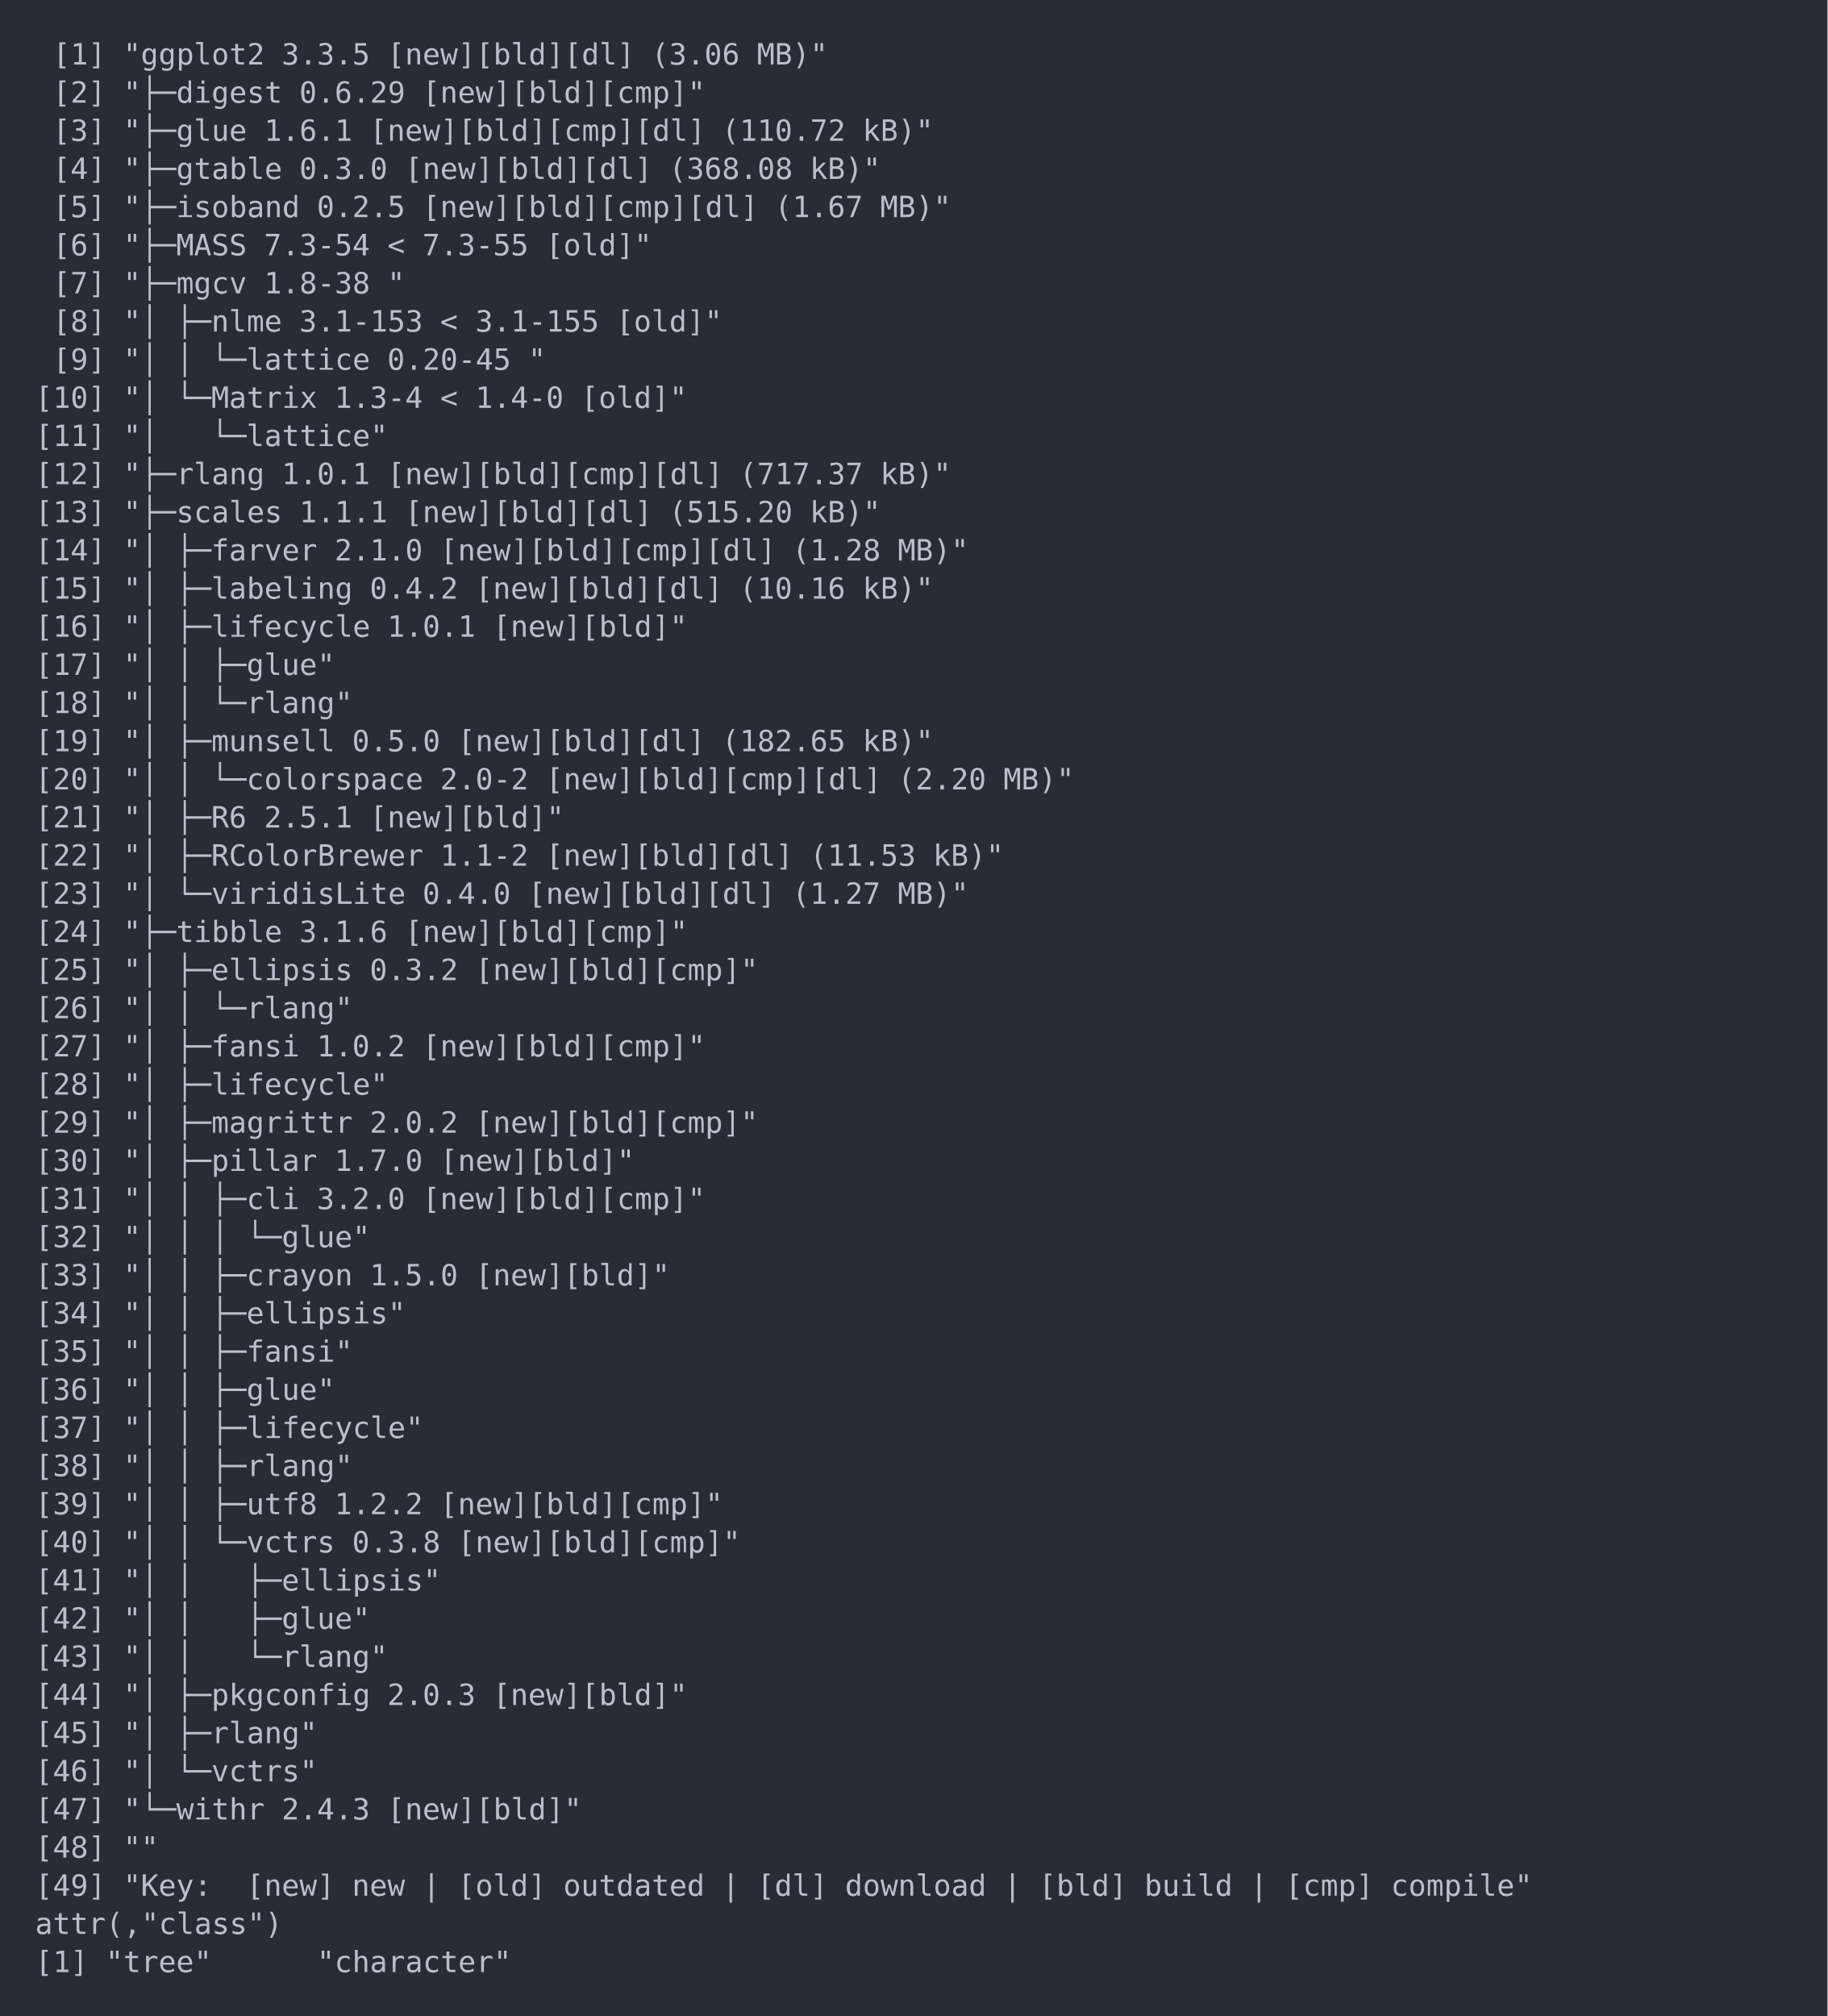
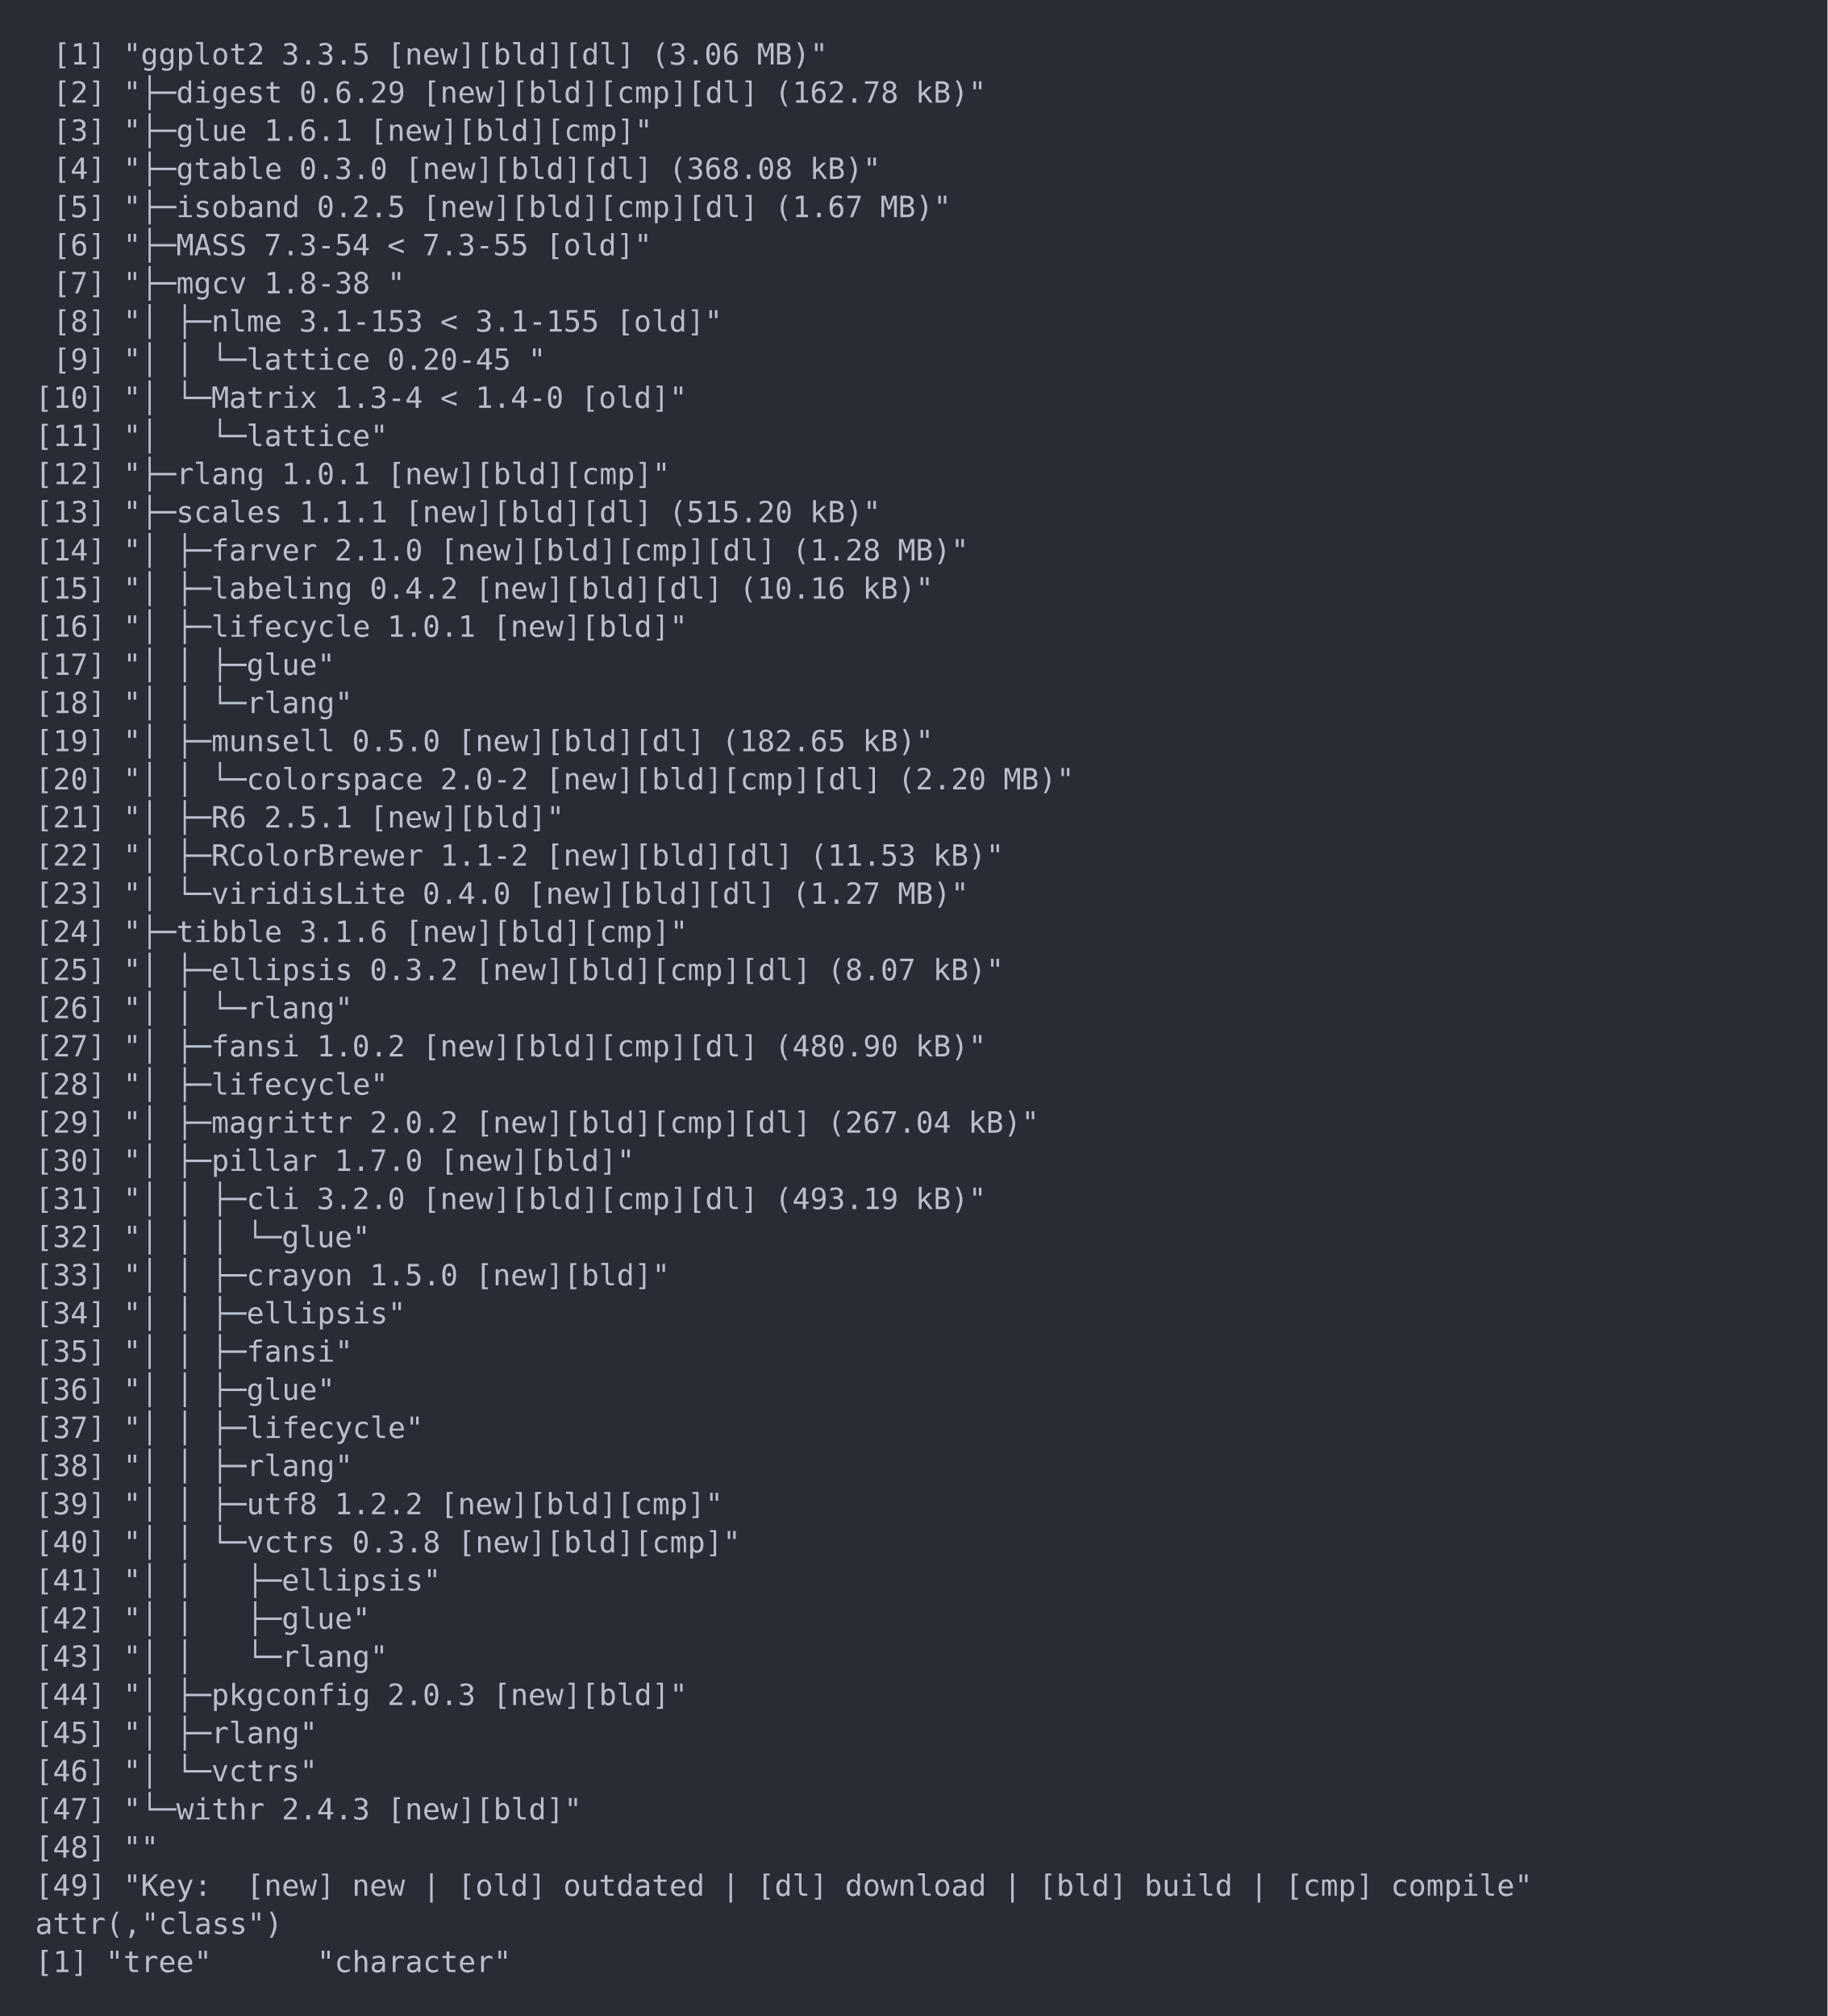
<svg xmlns="http://www.w3.org/2000/svg" xmlns:xlink="http://www.w3.org/1999/xlink" width="1040" height="1147.21">
  <rect width="1040" height="1147.21" rx="0" ry="0" class="a" />
  <svg height="1107.21" viewBox="0 0 100 110.721" width="1000" x="20" y="20">
    <style>.a{fill:rgb(40,45,53)}.b{font-family:'Fira Code',Monaco,Consolas,Menlo,'Bitstream Vera Sans Mono','Powerline Symbols',monospace}.c{fill:transparent}.d{fill:rgb(185,192,203);white-space:pre}</style>
    <g font-family="'Fira Code',Monaco,Consolas,Menlo,'Bitstream Vera Sans Mono','Powerline Symbols',monospace" font-size="1.67" class="b">
      <defs>
        <symbol id="a">
          <rect height="52" width="100" x="0" y="0" class="c" />
        </symbol>
      </defs>
      <rect height="110.721" width="100" class="a" />
      <svg x="0" y="0" width="100">
        <svg x="0">
          <use xlink:href="#a" />
          <text x="1.002" y="1.67" class="d">[1]</text>
          <text x="5.01" y="1.67" class="d">"ggplot2</text>
          <text x="14.028" y="1.67" class="d">3.3.5</text>
          <text x="20.04" y="1.67" class="d">[new][bld][dl]</text>
          <text x="35.07" y="1.67" class="d">(3.06</text>
          <text x="41.082" y="1.67" class="d">MB)"</text>
          <text x="1.002" y="3.841" class="d">[2]</text>
          <text x="5.01" y="3.841" class="d">"├─digest</text>
          <text x="15.03" y="3.841" class="d">0.6.29</text>
-           <text x="22.044" y="3.841" class="d">[new][bld][cmp]"</text>
+           <text x="22.044" y="3.841" class="d">[new][bld][cmp][dl]</text>
+           <text x="42.084" y="3.841" class="d">(162.78</text>
+           <text x="50.1" y="3.841" class="d">kB)"</text>
          <text x="1.002" y="6.012" class="d">[3]</text>
          <text x="5.01" y="6.012" class="d">"├─glue</text>
          <text x="13.026" y="6.012" class="d">1.6.1</text>
-           <text x="19.038" y="6.012" class="d">[new][bld][cmp][dl]</text>
-           <text x="39.078" y="6.012" class="d">(110.72</text>
-           <text x="47.094" y="6.012" class="d">kB)"</text>
+           <text x="19.038" y="6.012" class="d">[new][bld][cmp]"</text>
          <text x="1.002" y="8.183" class="d">[4]</text>
          <text x="5.01" y="8.183" class="d">"├─gtable</text>
          <text x="15.03" y="8.183" class="d">0.3.0</text>
          <text x="21.042" y="8.183" class="d">[new][bld][dl]</text>
          <text x="36.072" y="8.183" class="d">(368.08</text>
          <text x="44.088" y="8.183" class="d">kB)"</text>
          <text x="1.002" y="10.354" class="d">[5]</text>
          <text x="5.01" y="10.354" class="d">"├─isoband</text>
          <text x="16.032" y="10.354" class="d">0.2.5</text>
          <text x="22.044" y="10.354" class="d">[new][bld][cmp][dl]</text>
          <text x="42.084" y="10.354" class="d">(1.67</text>
          <text x="48.096" y="10.354" class="d">MB)"</text>
          <text x="1.002" y="12.525" class="d">[6]</text>
          <text x="5.01" y="12.525" class="d">"├─MASS</text>
          <text x="13.026" y="12.525" class="d">7.3-54</text>
          <text x="20.04" y="12.525" class="d">&lt;</text>
          <text x="22.044" y="12.525" class="d">7.3-55</text>
          <text x="29.058" y="12.525" class="d">[old]"</text>
          <text x="1.002" y="14.696" class="d">[7]</text>
          <text x="5.01" y="14.696" class="d">"├─mgcv</text>
          <text x="13.026" y="14.696" class="d">1.8-38</text>
          <text x="20.04" y="14.696" class="d">"</text>
          <text x="1.002" y="16.867" class="d">[8]</text>
          <text x="5.01" y="16.867" class="d">"│</text>
          <text x="8.016" y="16.867" class="d">├─nlme</text>
          <text x="15.03" y="16.867" class="d">3.1-153</text>
          <text x="23.046" y="16.867" class="d">&lt;</text>
          <text x="25.05" y="16.867" class="d">3.1-155</text>
          <text x="33.066" y="16.867" class="d">[old]"</text>
          <text x="1.002" y="19.038" class="d">[9]</text>
          <text x="5.01" y="19.038" class="d">"│</text>
          <text x="8.016" y="19.038" class="d">│</text>
          <text x="10.02" y="19.038" class="d">└─lattice</text>
          <text x="20.04" y="19.038" class="d">0.20-45</text>
          <text x="28.056" y="19.038" class="d">"</text>
          <text x="0" y="21.209" class="d">[10]</text>
          <text x="5.01" y="21.209" class="d">"│</text>
          <text x="8.016" y="21.209" class="d">└─Matrix</text>
          <text x="17.034" y="21.209" class="d">1.3-4</text>
          <text x="23.046" y="21.209" class="d">&lt;</text>
          <text x="25.05" y="21.209" class="d">1.4-0</text>
          <text x="31.062" y="21.209" class="d">[old]"</text>
          <text x="0" y="23.38" class="d">[11]</text>
          <text x="5.01" y="23.38" class="d">"│</text>
          <text x="10.02" y="23.38" class="d">└─lattice"</text>
          <text x="0" y="25.551" class="d">[12]</text>
          <text x="5.01" y="25.551" class="d">"├─rlang</text>
          <text x="14.028" y="25.551" class="d">1.0.1</text>
-           <text x="20.04" y="25.551" class="d">[new][bld][cmp][dl]</text>
-           <text x="40.08" y="25.551" class="d">(717.37</text>
-           <text x="48.096" y="25.551" class="d">kB)"</text>
+           <text x="20.04" y="25.551" class="d">[new][bld][cmp]"</text>
          <text x="0" y="27.722" class="d">[13]</text>
          <text x="5.01" y="27.722" class="d">"├─scales</text>
          <text x="15.03" y="27.722" class="d">1.1.1</text>
          <text x="21.042" y="27.722" class="d">[new][bld][dl]</text>
          <text x="36.072" y="27.722" class="d">(515.20</text>
          <text x="44.088" y="27.722" class="d">kB)"</text>
          <text x="0" y="29.893" class="d">[14]</text>
          <text x="5.01" y="29.893" class="d">"│</text>
          <text x="8.016" y="29.893" class="d">├─farver</text>
          <text x="17.034" y="29.893" class="d">2.1.0</text>
          <text x="23.046" y="29.893" class="d">[new][bld][cmp][dl]</text>
          <text x="43.086" y="29.893" class="d">(1.28</text>
          <text x="49.098" y="29.893" class="d">MB)"</text>
          <text x="0" y="32.064" class="d">[15]</text>
          <text x="5.01" y="32.064" class="d">"│</text>
          <text x="8.016" y="32.064" class="d">├─labeling</text>
          <text x="19.038" y="32.064" class="d">0.4.2</text>
          <text x="25.05" y="32.064" class="d">[new][bld][dl]</text>
          <text x="40.08" y="32.064" class="d">(10.16</text>
          <text x="47.094" y="32.064" class="d">kB)"</text>
          <text x="0" y="34.235" class="d">[16]</text>
          <text x="5.01" y="34.235" class="d">"│</text>
          <text x="8.016" y="34.235" class="d">├─lifecycle</text>
          <text x="20.04" y="34.235" class="d">1.0.1</text>
          <text x="26.052" y="34.235" class="d">[new][bld]"</text>
          <text x="0" y="36.406" class="d">[17]</text>
          <text x="5.01" y="36.406" class="d">"│</text>
          <text x="8.016" y="36.406" class="d">│</text>
          <text x="10.02" y="36.406" class="d">├─glue"</text>
          <text x="0" y="38.577" class="d">[18]</text>
          <text x="5.01" y="38.577" class="d">"│</text>
          <text x="8.016" y="38.577" class="d">│</text>
          <text x="10.02" y="38.577" class="d">└─rlang"</text>
          <text x="0" y="40.748" class="d">[19]</text>
          <text x="5.01" y="40.748" class="d">"│</text>
          <text x="8.016" y="40.748" class="d">├─munsell</text>
          <text x="18.036" y="40.748" class="d">0.5.0</text>
          <text x="24.048" y="40.748" class="d">[new][bld][dl]</text>
          <text x="39.078" y="40.748" class="d">(182.65</text>
          <text x="47.094" y="40.748" class="d">kB)"</text>
          <text x="0" y="42.919" class="d">[20]</text>
          <text x="5.01" y="42.919" class="d">"│</text>
          <text x="8.016" y="42.919" class="d">│</text>
          <text x="10.02" y="42.919" class="d">└─colorspace</text>
          <text x="23.046" y="42.919" class="d">2.0-2</text>
          <text x="29.058" y="42.919" class="d">[new][bld][cmp][dl]</text>
          <text x="49.098" y="42.919" class="d">(2.20</text>
          <text x="55.11" y="42.919" class="d">MB)"</text>
          <text x="0" y="45.09" class="d">[21]</text>
          <text x="5.01" y="45.09" class="d">"│</text>
          <text x="8.016" y="45.09" class="d">├─R6</text>
          <text x="13.026" y="45.09" class="d">2.5.1</text>
          <text x="19.038" y="45.09" class="d">[new][bld]"</text>
          <text x="0" y="47.261" class="d">[22]</text>
          <text x="5.01" y="47.261" class="d">"│</text>
          <text x="8.016" y="47.261" class="d">├─RColorBrewer</text>
          <text x="23.046" y="47.261" class="d">1.1-2</text>
          <text x="29.058" y="47.261" class="d">[new][bld][dl]</text>
          <text x="44.088" y="47.261" class="d">(11.53</text>
          <text x="51.102" y="47.261" class="d">kB)"</text>
          <text x="0" y="49.432" class="d">[23]</text>
          <text x="5.01" y="49.432" class="d">"│</text>
          <text x="8.016" y="49.432" class="d">└─viridisLite</text>
          <text x="22.044" y="49.432" class="d">0.4.0</text>
          <text x="28.056" y="49.432" class="d">[new][bld][dl]</text>
          <text x="43.086" y="49.432" class="d">(1.27</text>
          <text x="49.098" y="49.432" class="d">MB)"</text>
          <text x="0" y="51.603" class="d">[24]</text>
          <text x="5.01" y="51.603" class="d">"├─tibble</text>
          <text x="15.03" y="51.603" class="d">3.1.6</text>
          <text x="21.042" y="51.603" class="d">[new][bld][cmp]"</text>
          <text x="0" y="53.774" class="d">[25]</text>
          <text x="5.01" y="53.774" class="d">"│</text>
          <text x="8.016" y="53.774" class="d">├─ellipsis</text>
          <text x="19.038" y="53.774" class="d">0.3.2</text>
-           <text x="25.05" y="53.774" class="d">[new][bld][cmp]"</text>
+           <text x="25.05" y="53.774" class="d">[new][bld][cmp][dl]</text>
+           <text x="45.09" y="53.774" class="d">(8.07</text>
+           <text x="51.102" y="53.774" class="d">kB)"</text>
          <text x="0" y="55.945" class="d">[26]</text>
          <text x="5.01" y="55.945" class="d">"│</text>
          <text x="8.016" y="55.945" class="d">│</text>
          <text x="10.02" y="55.945" class="d">└─rlang"</text>
          <text x="0" y="58.116" class="d">[27]</text>
          <text x="5.01" y="58.116" class="d">"│</text>
          <text x="8.016" y="58.116" class="d">├─fansi</text>
          <text x="16.032" y="58.116" class="d">1.0.2</text>
-           <text x="22.044" y="58.116" class="d">[new][bld][cmp]"</text>
+           <text x="22.044" y="58.116" class="d">[new][bld][cmp][dl]</text>
+           <text x="42.084" y="58.116" class="d">(480.90</text>
+           <text x="50.1" y="58.116" class="d">kB)"</text>
          <text x="0" y="60.287" class="d">[28]</text>
          <text x="5.01" y="60.287" class="d">"│</text>
          <text x="8.016" y="60.287" class="d">├─lifecycle"</text>
          <text x="0" y="62.458" class="d">[29]</text>
          <text x="5.01" y="62.458" class="d">"│</text>
          <text x="8.016" y="62.458" class="d">├─magrittr</text>
          <text x="19.038" y="62.458" class="d">2.0.2</text>
-           <text x="25.05" y="62.458" class="d">[new][bld][cmp]"</text>
+           <text x="25.05" y="62.458" class="d">[new][bld][cmp][dl]</text>
+           <text x="45.09" y="62.458" class="d">(267.04</text>
+           <text x="53.106" y="62.458" class="d">kB)"</text>
          <text x="0" y="64.629" class="d">[30]</text>
          <text x="5.01" y="64.629" class="d">"│</text>
          <text x="8.016" y="64.629" class="d">├─pillar</text>
          <text x="17.034" y="64.629" class="d">1.7.0</text>
          <text x="23.046" y="64.629" class="d">[new][bld]"</text>
          <text x="0" y="66.8" class="d">[31]</text>
          <text x="5.01" y="66.8" class="d">"│</text>
          <text x="8.016" y="66.8" class="d">│</text>
          <text x="10.02" y="66.8" class="d">├─cli</text>
          <text x="16.032" y="66.8" class="d">3.2.0</text>
-           <text x="22.044" y="66.8" class="d">[new][bld][cmp]"</text>
+           <text x="22.044" y="66.8" class="d">[new][bld][cmp][dl]</text>
+           <text x="42.084" y="66.8" class="d">(493.19</text>
+           <text x="50.1" y="66.8" class="d">kB)"</text>
          <text x="0" y="68.971" class="d">[32]</text>
          <text x="5.01" y="68.971" class="d">"│</text>
          <text x="8.016" y="68.971" class="d">│</text>
          <text x="10.02" y="68.971" class="d">│</text>
          <text x="12.024" y="68.971" class="d">└─glue"</text>
          <text x="0" y="71.142" class="d">[33]</text>
          <text x="5.01" y="71.142" class="d">"│</text>
          <text x="8.016" y="71.142" class="d">│</text>
          <text x="10.02" y="71.142" class="d">├─crayon</text>
          <text x="19.038" y="71.142" class="d">1.5.0</text>
          <text x="25.05" y="71.142" class="d">[new][bld]"</text>
          <text x="0" y="73.313" class="d">[34]</text>
          <text x="5.01" y="73.313" class="d">"│</text>
          <text x="8.016" y="73.313" class="d">│</text>
          <text x="10.02" y="73.313" class="d">├─ellipsis"</text>
          <text x="0" y="75.484" class="d">[35]</text>
          <text x="5.01" y="75.484" class="d">"│</text>
          <text x="8.016" y="75.484" class="d">│</text>
          <text x="10.02" y="75.484" class="d">├─fansi"</text>
          <text x="0" y="77.655" class="d">[36]</text>
          <text x="5.01" y="77.655" class="d">"│</text>
          <text x="8.016" y="77.655" class="d">│</text>
          <text x="10.02" y="77.655" class="d">├─glue"</text>
          <text x="0" y="79.826" class="d">[37]</text>
          <text x="5.01" y="79.826" class="d">"│</text>
          <text x="8.016" y="79.826" class="d">│</text>
          <text x="10.02" y="79.826" class="d">├─lifecycle"</text>
          <text x="0" y="81.997" class="d">[38]</text>
          <text x="5.01" y="81.997" class="d">"│</text>
          <text x="8.016" y="81.997" class="d">│</text>
          <text x="10.02" y="81.997" class="d">├─rlang"</text>
          <text x="0" y="84.168" class="d">[39]</text>
          <text x="5.01" y="84.168" class="d">"│</text>
          <text x="8.016" y="84.168" class="d">│</text>
          <text x="10.02" y="84.168" class="d">├─utf8</text>
          <text x="17.034" y="84.168" class="d">1.2.2</text>
          <text x="23.046" y="84.168" class="d">[new][bld][cmp]"</text>
          <text x="0" y="86.339" class="d">[40]</text>
          <text x="5.01" y="86.339" class="d">"│</text>
          <text x="8.016" y="86.339" class="d">│</text>
          <text x="10.02" y="86.339" class="d">└─vctrs</text>
          <text x="18.036" y="86.339" class="d">0.3.8</text>
          <text x="24.048" y="86.339" class="d">[new][bld][cmp]"</text>
          <text x="0" y="88.51" class="d">[41]</text>
          <text x="5.01" y="88.51" class="d">"│</text>
          <text x="8.016" y="88.51" class="d">│</text>
          <text x="12.024" y="88.51" class="d">├─ellipsis"</text>
          <text x="0" y="90.681" class="d">[42]</text>
          <text x="5.01" y="90.681" class="d">"│</text>
          <text x="8.016" y="90.681" class="d">│</text>
          <text x="12.024" y="90.681" class="d">├─glue"</text>
          <text x="0" y="92.852" class="d">[43]</text>
          <text x="5.01" y="92.852" class="d">"│</text>
          <text x="8.016" y="92.852" class="d">│</text>
          <text x="12.024" y="92.852" class="d">└─rlang"</text>
          <text x="0" y="95.023" class="d">[44]</text>
          <text x="5.01" y="95.023" class="d">"│</text>
          <text x="8.016" y="95.023" class="d">├─pkgconfig</text>
          <text x="20.04" y="95.023" class="d">2.0.3</text>
          <text x="26.052" y="95.023" class="d">[new][bld]"</text>
          <text x="0" y="97.194" class="d">[45]</text>
          <text x="5.01" y="97.194" class="d">"│</text>
          <text x="8.016" y="97.194" class="d">├─rlang"</text>
          <text x="0" y="99.365" class="d">[46]</text>
          <text x="5.01" y="99.365" class="d">"│</text>
          <text x="8.016" y="99.365" class="d">└─vctrs"</text>
          <text x="0" y="101.536" class="d">[47]</text>
          <text x="5.01" y="101.536" class="d">"└─withr</text>
          <text x="14.028" y="101.536" class="d">2.4.3</text>
          <text x="20.04" y="101.536" class="d">[new][bld]"</text>
          <text x="0" y="103.707" class="d">[48]</text>
          <text x="5.01" y="103.707" class="d">""</text>
          <text x="0" y="105.878" class="d">[49]</text>
          <text x="5.01" y="105.878" class="d">"Key:</text>
          <text x="12.024" y="105.878" class="d">[new]</text>
          <text x="18.036" y="105.878" class="d">new</text>
          <text x="22.044" y="105.878" class="d">|</text>
          <text x="24.048" y="105.878" class="d">[old]</text>
          <text x="30.06" y="105.878" class="d">outdated</text>
          <text x="39.078" y="105.878" class="d">|</text>
          <text x="41.082" y="105.878" class="d">[dl]</text>
          <text x="46.092" y="105.878" class="d">download</text>
          <text x="55.11" y="105.878" class="d">|</text>
          <text x="57.114" y="105.878" class="d">[bld]</text>
          <text x="63.126" y="105.878" class="d">build</text>
          <text x="69.138" y="105.878" class="d">|</text>
          <text x="71.142" y="105.878" class="d">[cmp]</text>
          <text x="77.154" y="105.878" class="d">compile"</text>
          <text x="0" y="108.049" class="d">attr(,"class")</text>
          <text x="0" y="110.22" class="d">[1]</text>
          <text x="4.008" y="110.22" class="d">"tree"</text>
          <text x="16.032" y="110.22" class="d">"character"</text>
        </svg>
      </svg>
    </g>
  </svg>
</svg>
